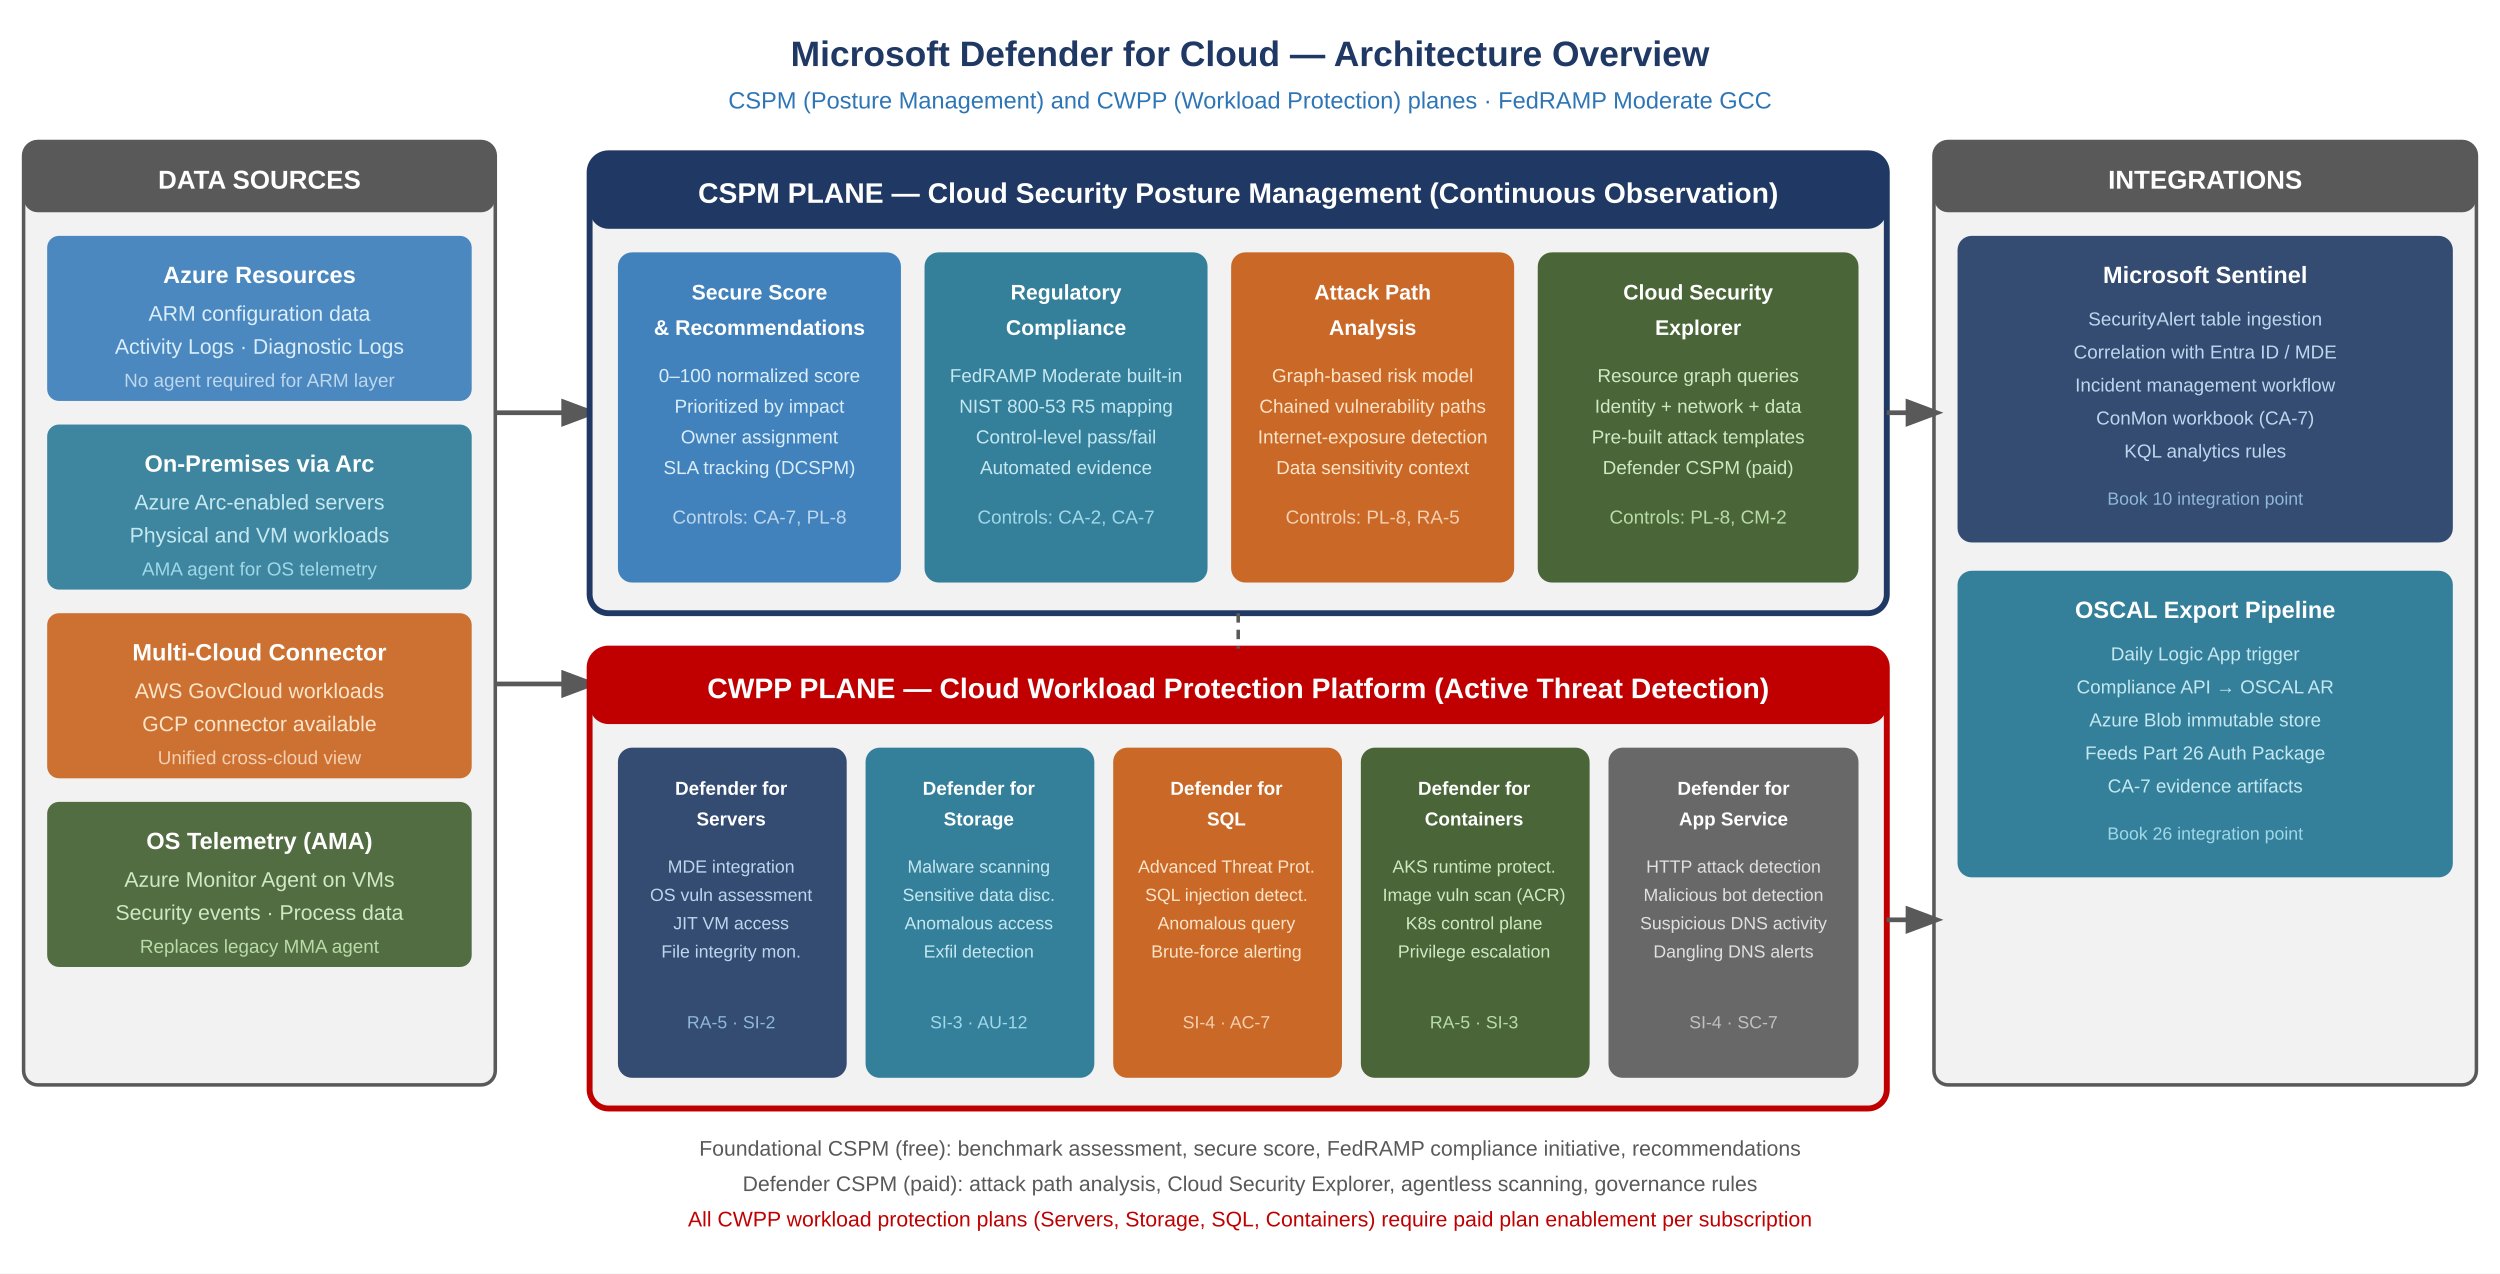
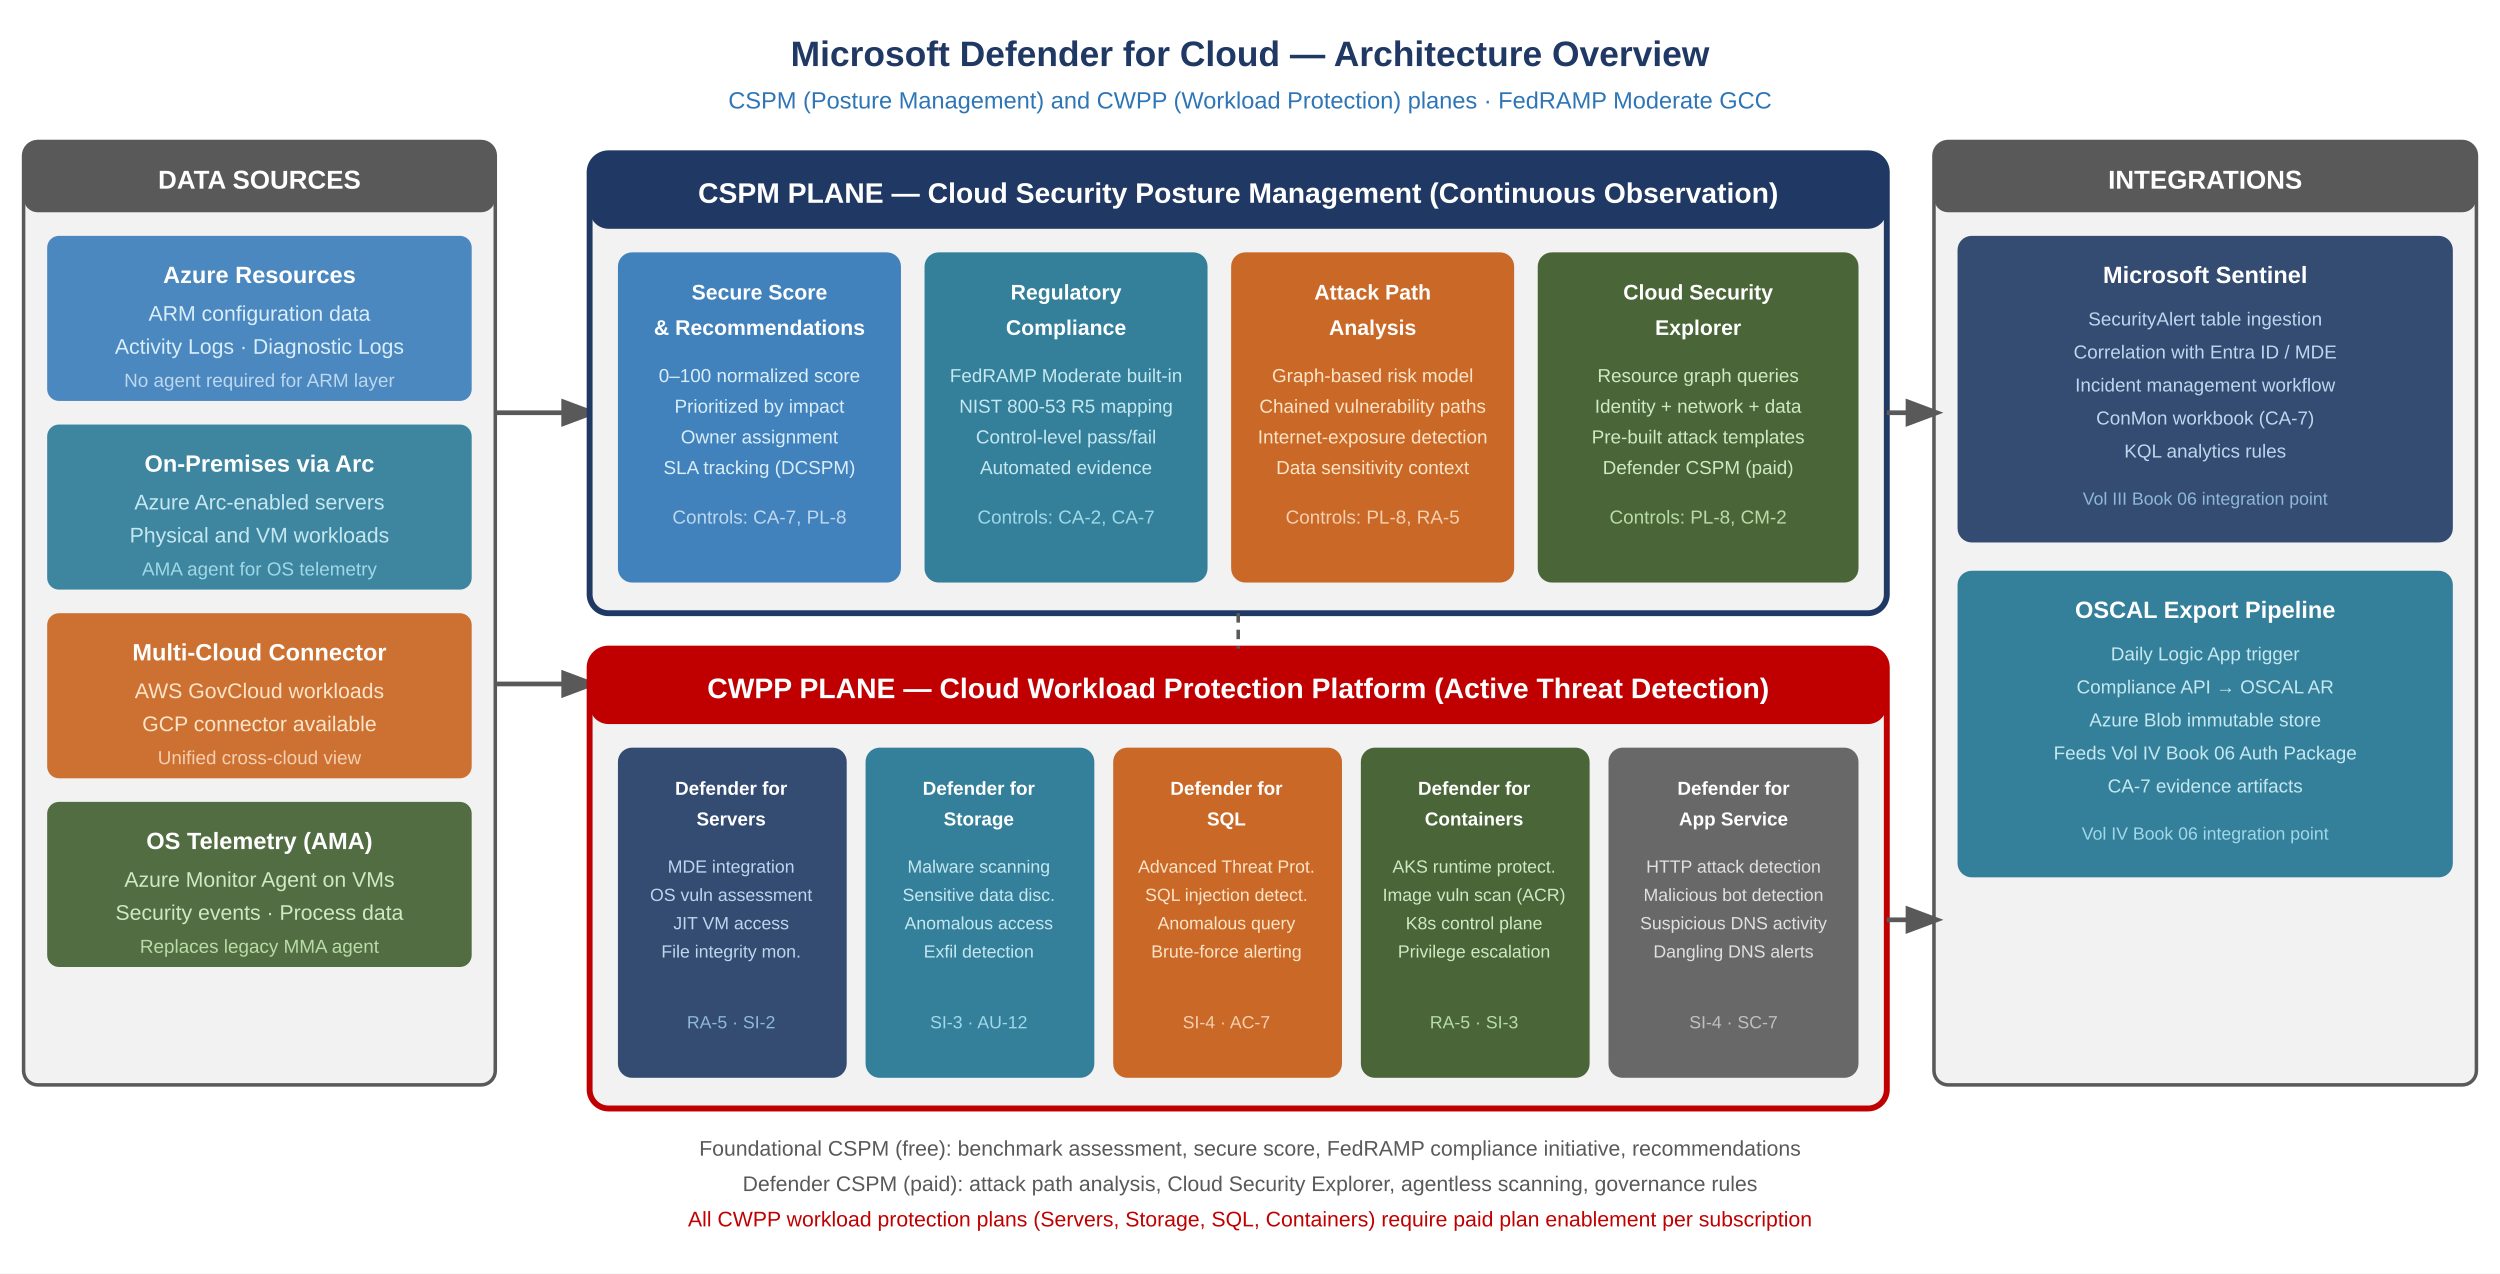
<svg xmlns="http://www.w3.org/2000/svg" viewBox="0 0 1060 540" style="font-family:Arial,sans-serif;background:#FFFFFF;">
  <rect width="1060" height="540" fill="#FFFFFF" />
  <text x="530" y="28" text-anchor="middle" font-size="15" font-weight="bold" fill="#1F3864">Microsoft Defender for Cloud — Architecture Overview</text>
  <text x="530" y="46" text-anchor="middle" font-size="10" fill="#2E75B6">CSPM (Posture Management) and CWPP (Workload Protection) planes · FedRAMP Moderate GCC</text>
  <rect x="10" y="60" width="200" height="400" rx="6" fill="#F2F2F2" stroke="#595959" stroke-width="1.5" />
  <rect x="10" y="60" width="200" height="30" rx="6" fill="#595959" />
  <text x="110" y="80" text-anchor="middle" font-size="11" font-weight="bold" fill="#FFFFFF">DATA SOURCES</text>
  <rect x="20" y="100" width="180" height="70" rx="5" fill="#2E75B6" opacity="0.85" />
  <text x="110" y="120" text-anchor="middle" font-size="10" font-weight="bold" fill="#FFFFFF">Azure Resources</text>
  <text x="110" y="136" text-anchor="middle" font-size="9" fill="#D9EEF9">ARM configuration data</text>
  <text x="110" y="150" text-anchor="middle" font-size="9" fill="#D9EEF9">Activity Logs · Diagnostic Logs</text>
  <text x="110" y="164" text-anchor="middle" font-size="8" fill="#BDD7EE">No agent required for ARM layer</text>
  <rect x="20" y="180" width="180" height="70" rx="5" fill="#1F7391" opacity="0.85" />
  <text x="110" y="200" text-anchor="middle" font-size="10" font-weight="bold" fill="#FFFFFF">On-Premises via Arc</text>
  <text x="110" y="216" text-anchor="middle" font-size="9" fill="#C5E8F0">Azure Arc-enabled servers</text>
  <text x="110" y="230" text-anchor="middle" font-size="9" fill="#C5E8F0">Physical and VM workloads</text>
  <text x="110" y="244" text-anchor="middle" font-size="8" fill="#A0D8E8">AMA agent for OS telemetry</text>
  <rect x="20" y="260" width="180" height="70" rx="5" fill="#C55A11" opacity="0.85" />
  <text x="110" y="280" text-anchor="middle" font-size="10" font-weight="bold" fill="#FFFFFF">Multi-Cloud Connector</text>
  <text x="110" y="296" text-anchor="middle" font-size="9" fill="#FCE4C8">AWS GovCloud workloads</text>
  <text x="110" y="310" text-anchor="middle" font-size="9" fill="#FCE4C8">GCP connector available</text>
  <text x="110" y="324" text-anchor="middle" font-size="8" fill="#F5CFB0">Unified cross-cloud view</text>
  <rect x="20" y="340" width="180" height="70" rx="5" fill="#375623" opacity="0.85" />
  <text x="110" y="360" text-anchor="middle" font-size="10" font-weight="bold" fill="#FFFFFF">OS Telemetry (AMA)</text>
  <text x="110" y="376" text-anchor="middle" font-size="9" fill="#D1E8C4">Azure Monitor Agent on VMs</text>
  <text x="110" y="390" text-anchor="middle" font-size="9" fill="#D1E8C4">Security events · Process data</text>
  <text x="110" y="404" text-anchor="middle" font-size="8" fill="#B8DCA8">Replaces legacy MMA agent</text>
  <line x1="210" y1="175" x2="250" y2="175" stroke="#595959" stroke-width="2" marker-end="url(#arr)" />
  <line x1="210" y1="290" x2="250" y2="290" stroke="#595959" stroke-width="2" marker-end="url(#arr)" />
  <rect x="250" y="65" width="550" height="195" rx="8" fill="#F2F2F2" stroke="#1F3864" stroke-width="2.5" />
  <rect x="250" y="65" width="550" height="32" rx="8" fill="#1F3864" />
  <text x="525" y="86" text-anchor="middle" font-size="12" font-weight="bold" fill="#FFFFFF">CSPM PLANE — Cloud Security Posture Management (Continuous Observation)</text>
  <rect x="262" y="107" width="120" height="140" rx="6" fill="#2E75B6" opacity="0.9" />
  <text x="322" y="127" text-anchor="middle" font-size="9" font-weight="bold" fill="#FFFFFF">Secure Score</text>
  <text x="322" y="142" text-anchor="middle" font-size="9" font-weight="bold" fill="#FFFFFF">&amp; Recommendations</text>
  <text x="322" y="162" text-anchor="middle" font-size="8" fill="#D9EEF9">0–100 normalized score</text>
  <text x="322" y="175" text-anchor="middle" font-size="8" fill="#D9EEF9">Prioritized by impact</text>
  <text x="322" y="188" text-anchor="middle" font-size="8" fill="#D9EEF9">Owner assignment</text>
  <text x="322" y="201" text-anchor="middle" font-size="8" fill="#D9EEF9">SLA tracking (DCSPM)</text>
  <text x="322" y="222" text-anchor="middle" font-size="8" fill="#BDD7EE">Controls: CA-7, PL-8</text>
  <rect x="392" y="107" width="120" height="140" rx="6" fill="#1F7391" opacity="0.9" />
  <text x="452" y="127" text-anchor="middle" font-size="9" font-weight="bold" fill="#FFFFFF">Regulatory</text>
  <text x="452" y="142" text-anchor="middle" font-size="9" font-weight="bold" fill="#FFFFFF">Compliance</text>
  <text x="452" y="162" text-anchor="middle" font-size="8" fill="#C5E8F0">FedRAMP Moderate built-in</text>
  <text x="452" y="175" text-anchor="middle" font-size="8" fill="#C5E8F0">NIST 800-53 R5 mapping</text>
  <text x="452" y="188" text-anchor="middle" font-size="8" fill="#C5E8F0">Control-level pass/fail</text>
  <text x="452" y="201" text-anchor="middle" font-size="8" fill="#C5E8F0">Automated evidence</text>
  <text x="452" y="222" text-anchor="middle" font-size="8" fill="#A0D8E8">Controls: CA-2, CA-7</text>
  <rect x="522" y="107" width="120" height="140" rx="6" fill="#C55A11" opacity="0.9" />
  <text x="582" y="127" text-anchor="middle" font-size="9" font-weight="bold" fill="#FFFFFF">Attack Path</text>
  <text x="582" y="142" text-anchor="middle" font-size="9" font-weight="bold" fill="#FFFFFF">Analysis</text>
  <text x="582" y="162" text-anchor="middle" font-size="8" fill="#FCE4C8">Graph-based risk model</text>
  <text x="582" y="175" text-anchor="middle" font-size="8" fill="#FCE4C8">Chained vulnerability paths</text>
  <text x="582" y="188" text-anchor="middle" font-size="8" fill="#FCE4C8">Internet-exposure detection</text>
  <text x="582" y="201" text-anchor="middle" font-size="8" fill="#FCE4C8">Data sensitivity context</text>
  <text x="582" y="222" text-anchor="middle" font-size="8" fill="#F5CFB0">Controls: PL-8, RA-5</text>
  <rect x="652" y="107" width="136" height="140" rx="6" fill="#375623" opacity="0.9" />
  <text x="720" y="127" text-anchor="middle" font-size="9" font-weight="bold" fill="#FFFFFF">Cloud Security</text>
  <text x="720" y="142" text-anchor="middle" font-size="9" font-weight="bold" fill="#FFFFFF">Explorer</text>
  <text x="720" y="162" text-anchor="middle" font-size="8" fill="#D1E8C4">Resource graph queries</text>
  <text x="720" y="175" text-anchor="middle" font-size="8" fill="#D1E8C4">Identity + network + data</text>
  <text x="720" y="188" text-anchor="middle" font-size="8" fill="#D1E8C4">Pre-built attack templates</text>
  <text x="720" y="201" text-anchor="middle" font-size="8" fill="#D1E8C4">Defender CSPM (paid)</text>
  <text x="720" y="222" text-anchor="middle" font-size="8" fill="#B8DCA8">Controls: PL-8, CM-2</text>
  <rect x="250" y="275" width="550" height="195" rx="8" fill="#F2F2F2" stroke="#C00000" stroke-width="2.5" />
  <rect x="250" y="275" width="550" height="32" rx="8" fill="#C00000" />
  <text x="525" y="296" text-anchor="middle" font-size="12" font-weight="bold" fill="#FFFFFF">CWPP PLANE — Cloud Workload Protection Platform (Active Threat Detection)</text>
  <rect x="262" y="317" width="97" height="140" rx="6" fill="#1F3864" opacity="0.9" />
  <text x="310" y="337" text-anchor="middle" font-size="8" font-weight="bold" fill="#FFFFFF">Defender for</text>
  <text x="310" y="350" text-anchor="middle" font-size="8" font-weight="bold" fill="#FFFFFF">Servers</text>
  <text x="310" y="370" text-anchor="middle" font-size="7.5" fill="#BDD7EE">MDE integration</text>
  <text x="310" y="382" text-anchor="middle" font-size="7.5" fill="#BDD7EE">OS vuln assessment</text>
  <text x="310" y="394" text-anchor="middle" font-size="7.5" fill="#BDD7EE">JIT VM access</text>
  <text x="310" y="406" text-anchor="middle" font-size="7.5" fill="#BDD7EE">File integrity mon.</text>
  <text x="310" y="436" text-anchor="middle" font-size="7.5" fill="#8FB8D8">RA-5 · SI-2</text>
  <rect x="367" y="317" width="97" height="140" rx="6" fill="#1F7391" opacity="0.9" />
  <text x="415" y="337" text-anchor="middle" font-size="8" font-weight="bold" fill="#FFFFFF">Defender for</text>
  <text x="415" y="350" text-anchor="middle" font-size="8" font-weight="bold" fill="#FFFFFF">Storage</text>
  <text x="415" y="370" text-anchor="middle" font-size="7.5" fill="#C5E8F0">Malware scanning</text>
  <text x="415" y="382" text-anchor="middle" font-size="7.5" fill="#C5E8F0">Sensitive data disc.</text>
  <text x="415" y="394" text-anchor="middle" font-size="7.5" fill="#C5E8F0">Anomalous access</text>
  <text x="415" y="406" text-anchor="middle" font-size="7.5" fill="#C5E8F0">Exfil detection</text>
  <text x="415" y="436" text-anchor="middle" font-size="7.5" fill="#A0D8E8">SI-3 · AU-12</text>
  <rect x="472" y="317" width="97" height="140" rx="6" fill="#C55A11" opacity="0.9" />
  <text x="520" y="337" text-anchor="middle" font-size="8" font-weight="bold" fill="#FFFFFF">Defender for</text>
  <text x="520" y="350" text-anchor="middle" font-size="8" font-weight="bold" fill="#FFFFFF">SQL</text>
  <text x="520" y="370" text-anchor="middle" font-size="7.5" fill="#FCE4C8">Advanced Threat Prot.</text>
  <text x="520" y="382" text-anchor="middle" font-size="7.5" fill="#FCE4C8">SQL injection detect.</text>
  <text x="520" y="394" text-anchor="middle" font-size="7.5" fill="#FCE4C8">Anomalous query</text>
  <text x="520" y="406" text-anchor="middle" font-size="7.5" fill="#FCE4C8">Brute-force alerting</text>
  <text x="520" y="436" text-anchor="middle" font-size="7.5" fill="#F5CFB0">SI-4 · AC-7</text>
  <rect x="577" y="317" width="97" height="140" rx="6" fill="#375623" opacity="0.9" />
  <text x="625" y="337" text-anchor="middle" font-size="8" font-weight="bold" fill="#FFFFFF">Defender for</text>
  <text x="625" y="350" text-anchor="middle" font-size="8" font-weight="bold" fill="#FFFFFF">Containers</text>
  <text x="625" y="370" text-anchor="middle" font-size="7.5" fill="#D1E8C4">AKS runtime protect.</text>
  <text x="625" y="382" text-anchor="middle" font-size="7.5" fill="#D1E8C4">Image vuln scan (ACR)</text>
  <text x="625" y="394" text-anchor="middle" font-size="7.5" fill="#D1E8C4">K8s control plane</text>
  <text x="625" y="406" text-anchor="middle" font-size="7.5" fill="#D1E8C4">Privilege escalation</text>
  <text x="625" y="436" text-anchor="middle" font-size="7.5" fill="#B8DCA8">RA-5 · SI-3</text>
  <rect x="682" y="317" width="106" height="140" rx="6" fill="#595959" opacity="0.9" />
  <text x="735" y="337" text-anchor="middle" font-size="8" font-weight="bold" fill="#FFFFFF">Defender for</text>
  <text x="735" y="350" text-anchor="middle" font-size="8" font-weight="bold" fill="#FFFFFF">App Service</text>
  <text x="735" y="370" text-anchor="middle" font-size="7.5" fill="#E0E0E0">HTTP attack detection</text>
  <text x="735" y="382" text-anchor="middle" font-size="7.5" fill="#E0E0E0">Malicious bot detection</text>
  <text x="735" y="394" text-anchor="middle" font-size="7.5" fill="#E0E0E0">Suspicious DNS activity</text>
  <text x="735" y="406" text-anchor="middle" font-size="7.5" fill="#E0E0E0">Dangling DNS alerts</text>
  <text x="735" y="436" text-anchor="middle" font-size="7.5" fill="#C0C0C0">SI-4 · SC-7</text>
  <rect x="820" y="60" width="230" height="400" rx="6" fill="#F2F2F2" stroke="#595959" stroke-width="1.5" />
  <rect x="820" y="60" width="230" height="30" rx="6" fill="#595959" />
  <text x="935" y="80" text-anchor="middle" font-size="11" font-weight="bold" fill="#FFFFFF">INTEGRATIONS</text>
  <rect x="830" y="100" width="210" height="130" rx="6" fill="#1F3864" opacity="0.9" />
  <text x="935" y="120" text-anchor="middle" font-size="10" font-weight="bold" fill="#FFFFFF">Microsoft Sentinel</text>
  <text x="935" y="138" text-anchor="middle" font-size="8" fill="#BDD7EE">SecurityAlert table ingestion</text>
  <text x="935" y="152" text-anchor="middle" font-size="8" fill="#BDD7EE">Correlation with Entra ID / MDE</text>
  <text x="935" y="166" text-anchor="middle" font-size="8" fill="#BDD7EE">Incident management workflow</text>
  <text x="935" y="180" text-anchor="middle" font-size="8" fill="#BDD7EE">ConMon workbook (CA-7)</text>
  <text x="935" y="194" text-anchor="middle" font-size="8" fill="#BDD7EE">KQL analytics rules</text>
-   <text x="935" y="214" text-anchor="middle" font-size="7.5" fill="#8FB8D8">Book 10 integration point</text>
+   <text x="935" y="214" text-anchor="middle" font-size="7.5" fill="#8FB8D8">Vol III Book 06 integration point</text>
  <rect x="830" y="242" width="210" height="130" rx="6" fill="#1F7391" opacity="0.9" />
  <text x="935" y="262" text-anchor="middle" font-size="10" font-weight="bold" fill="#FFFFFF">OSCAL Export Pipeline</text>
  <text x="935" y="280" text-anchor="middle" font-size="8" fill="#C5E8F0">Daily Logic App trigger</text>
  <text x="935" y="294" text-anchor="middle" font-size="8" fill="#C5E8F0">Compliance API → OSCAL AR</text>
  <text x="935" y="308" text-anchor="middle" font-size="8" fill="#C5E8F0">Azure Blob immutable store</text>
-   <text x="935" y="322" text-anchor="middle" font-size="8" fill="#C5E8F0">Feeds Part 26 Auth Package</text>
+   <text x="935" y="322" text-anchor="middle" font-size="8" fill="#C5E8F0">Feeds Vol IV Book 06 Auth Package</text>
  <text x="935" y="336" text-anchor="middle" font-size="8" fill="#C5E8F0">CA-7 evidence artifacts</text>
-   <text x="935" y="356" text-anchor="middle" font-size="7.5" fill="#A0D8E8">Book 26 integration point</text>
+   <text x="935" y="356" text-anchor="middle" font-size="7.5" fill="#A0D8E8">Vol IV Book 06 integration point</text>
  <line x1="800" y1="175" x2="820" y2="175" stroke="#595959" stroke-width="2" marker-end="url(#arr)" />
  <line x1="800" y1="390" x2="820" y2="390" stroke="#595959" stroke-width="2" marker-end="url(#arr)" />
  <line x1="525" y1="260" x2="525" y2="275" stroke="#595959" stroke-width="1.5" stroke-dasharray="4,3" />
  <text x="530" y="490" text-anchor="middle" font-size="9" fill="#595959">Foundational CSPM (free): benchmark assessment, secure score, FedRAMP compliance initiative, recommendations</text>
  <text x="530" y="505" text-anchor="middle" font-size="9" fill="#595959">Defender CSPM (paid): attack path analysis, Cloud Security Explorer, agentless scanning, governance rules</text>
  <text x="530" y="520" text-anchor="middle" font-size="9" fill="#C00000">All CWPP workload protection plans (Servers, Storage, SQL, Containers) require paid plan enablement per subscription</text>
  <defs>
    <marker id="arr" markerWidth="8" markerHeight="8" refX="6" refY="3" orient="auto">
      <path d="M0,0 L0,6 L8,3 z" fill="#595959" />
    </marker>
  </defs>
</svg>
